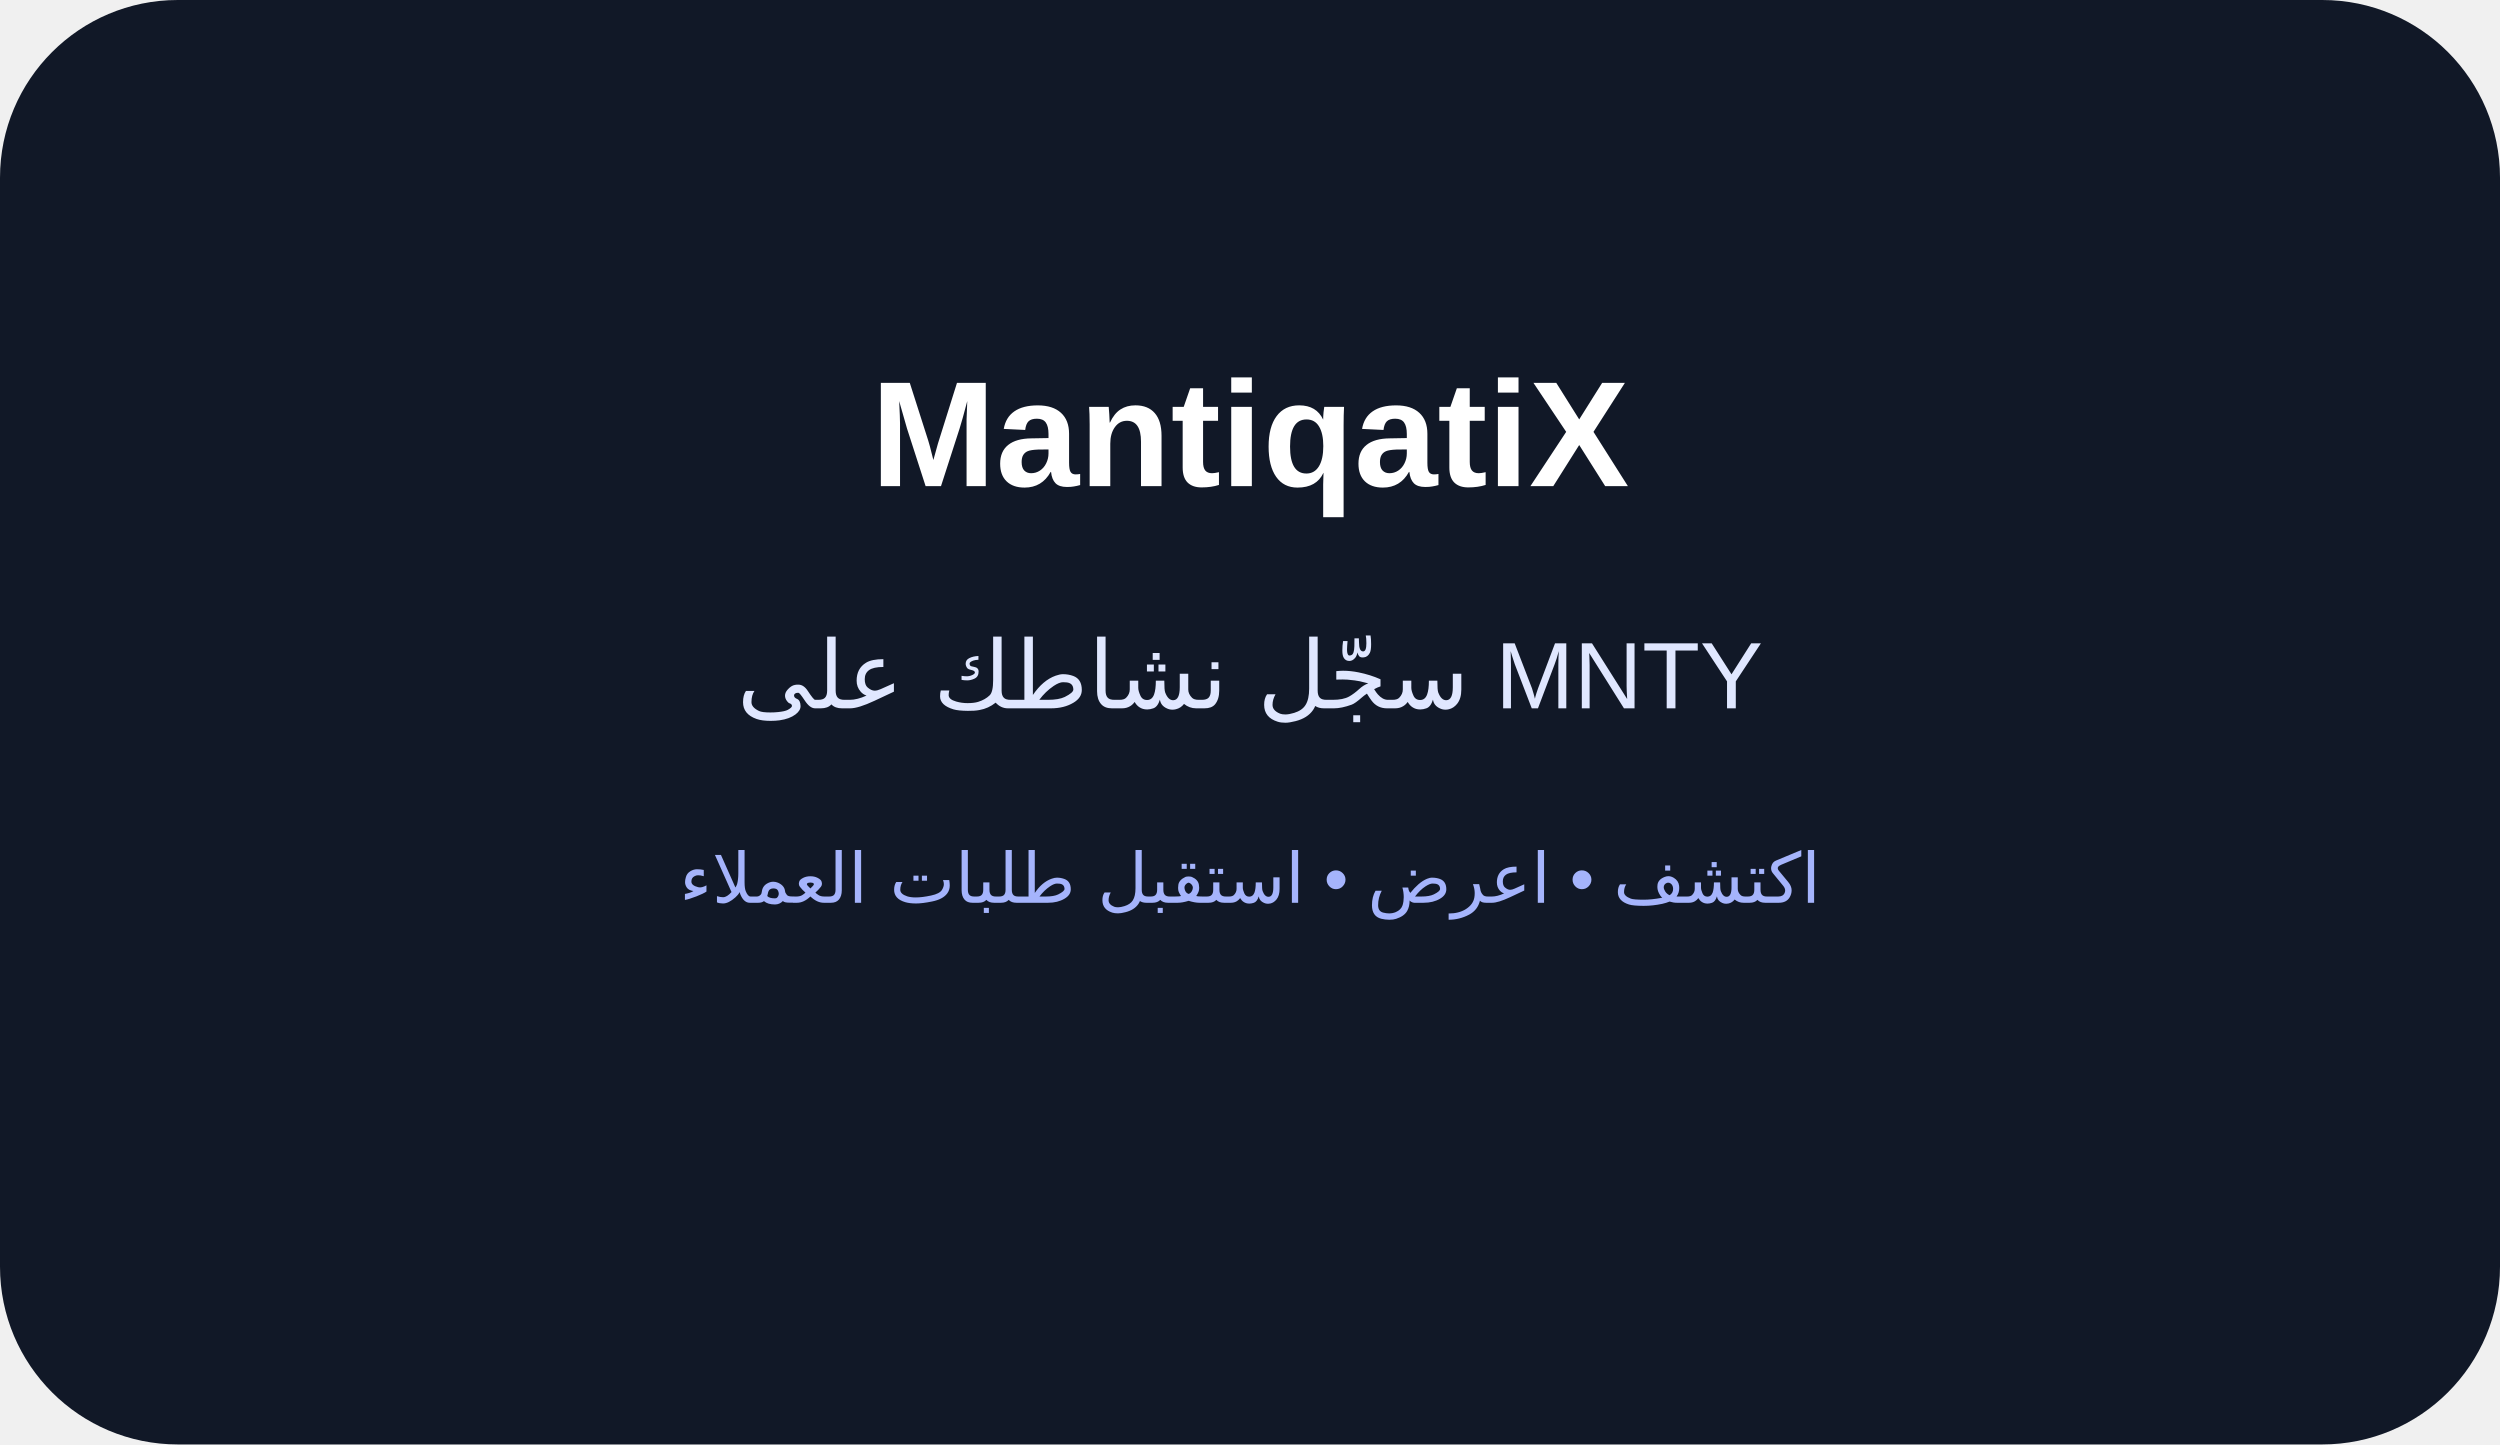
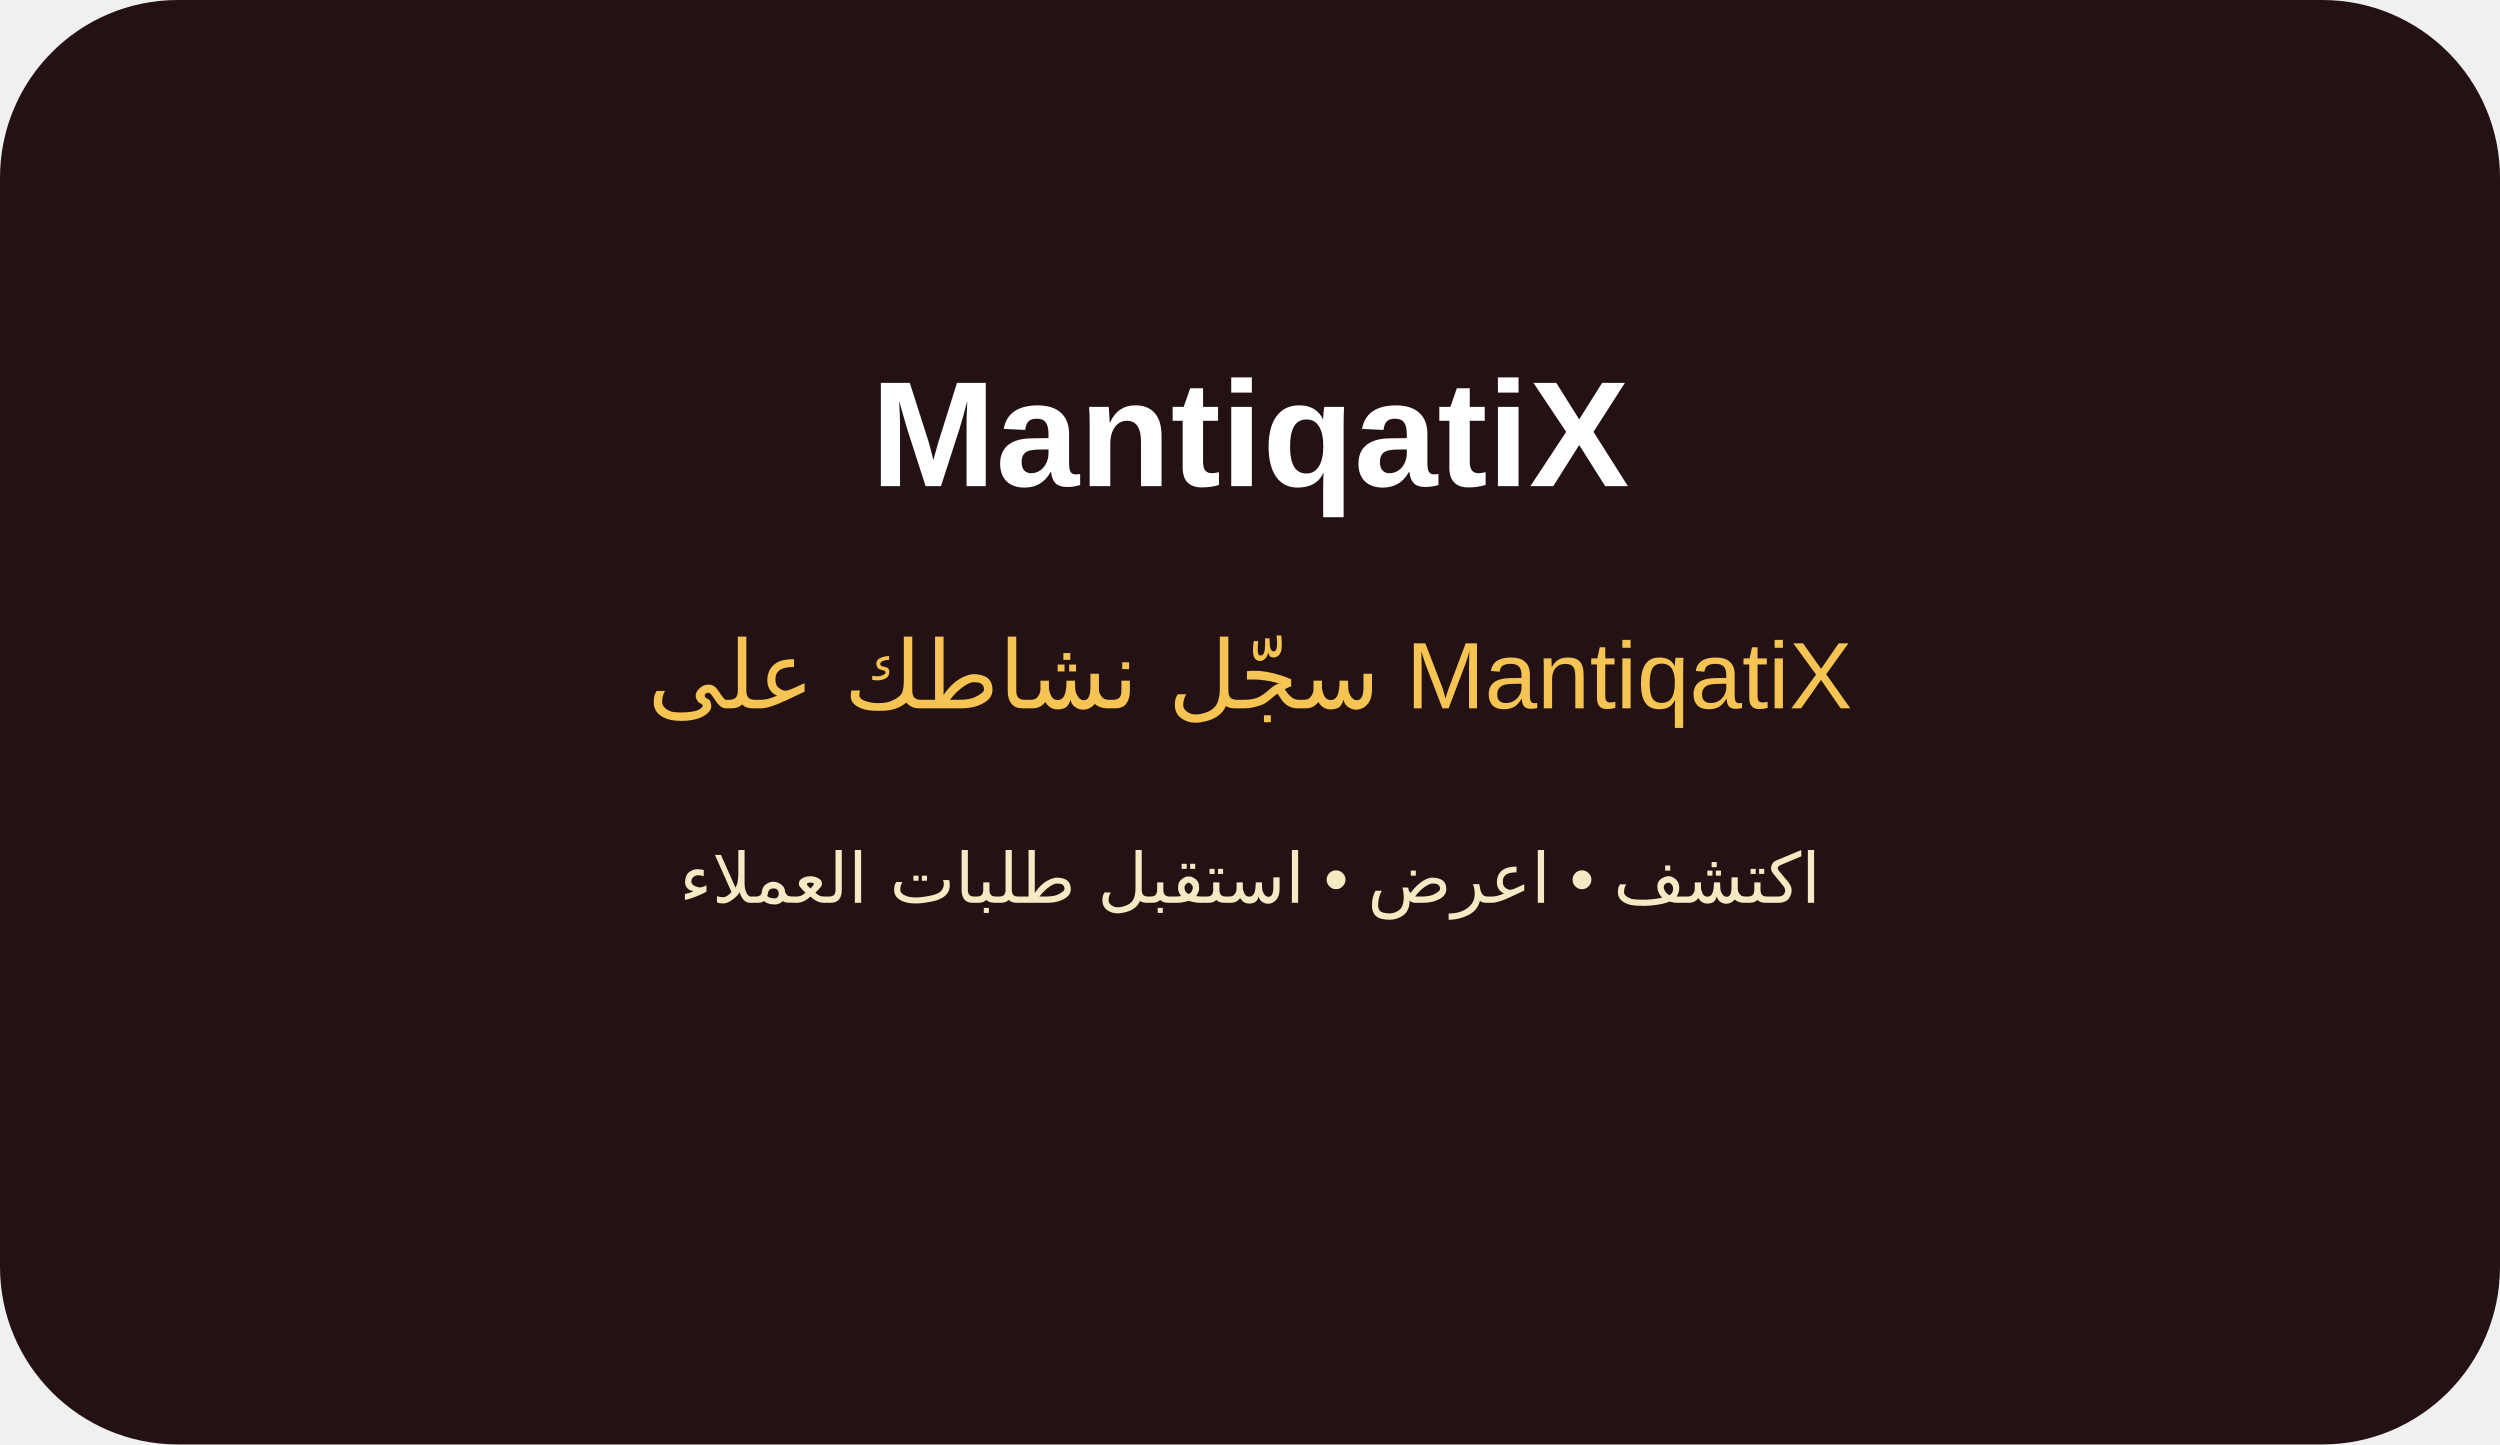
<svg xmlns="http://www.w3.org/2000/svg" width="900" height="520" viewBox="0 0 900 520">
-   <rect width="900" height="520" rx="64" fill="#111827" />
+   <rect width="900" height="520" rx="64" fill="#241113" />
  <text x="450" y="175" text-anchor="middle" fill="#fff" font-size="54" font-family="Arial,sans-serif" font-weight="700">MantiqatiX</text>
-   <text x="450" y="255" text-anchor="middle" fill="#e0e7ff" font-size="34" font-family="Arial,sans-serif">سجّل نشاطك على MNTY</text>
-   <text x="450" y="325" text-anchor="middle" fill="#a5b4fc" font-size="25" font-family="Arial,sans-serif">اكتشف • اعرض • استقبل طلبات العملاء</text>
+   <text x="450" y="255" text-anchor="middle" fill="#F6C453" font-size="34" font-family="Arial,sans-serif">سجّل نشاطك على MantiqatiX</text>
+   <text x="450" y="325" text-anchor="middle" fill="#F8E9C5" font-size="25" font-family="Arial,sans-serif">اكتشف • اعرض • استقبل طلبات العملاء</text>
</svg>
